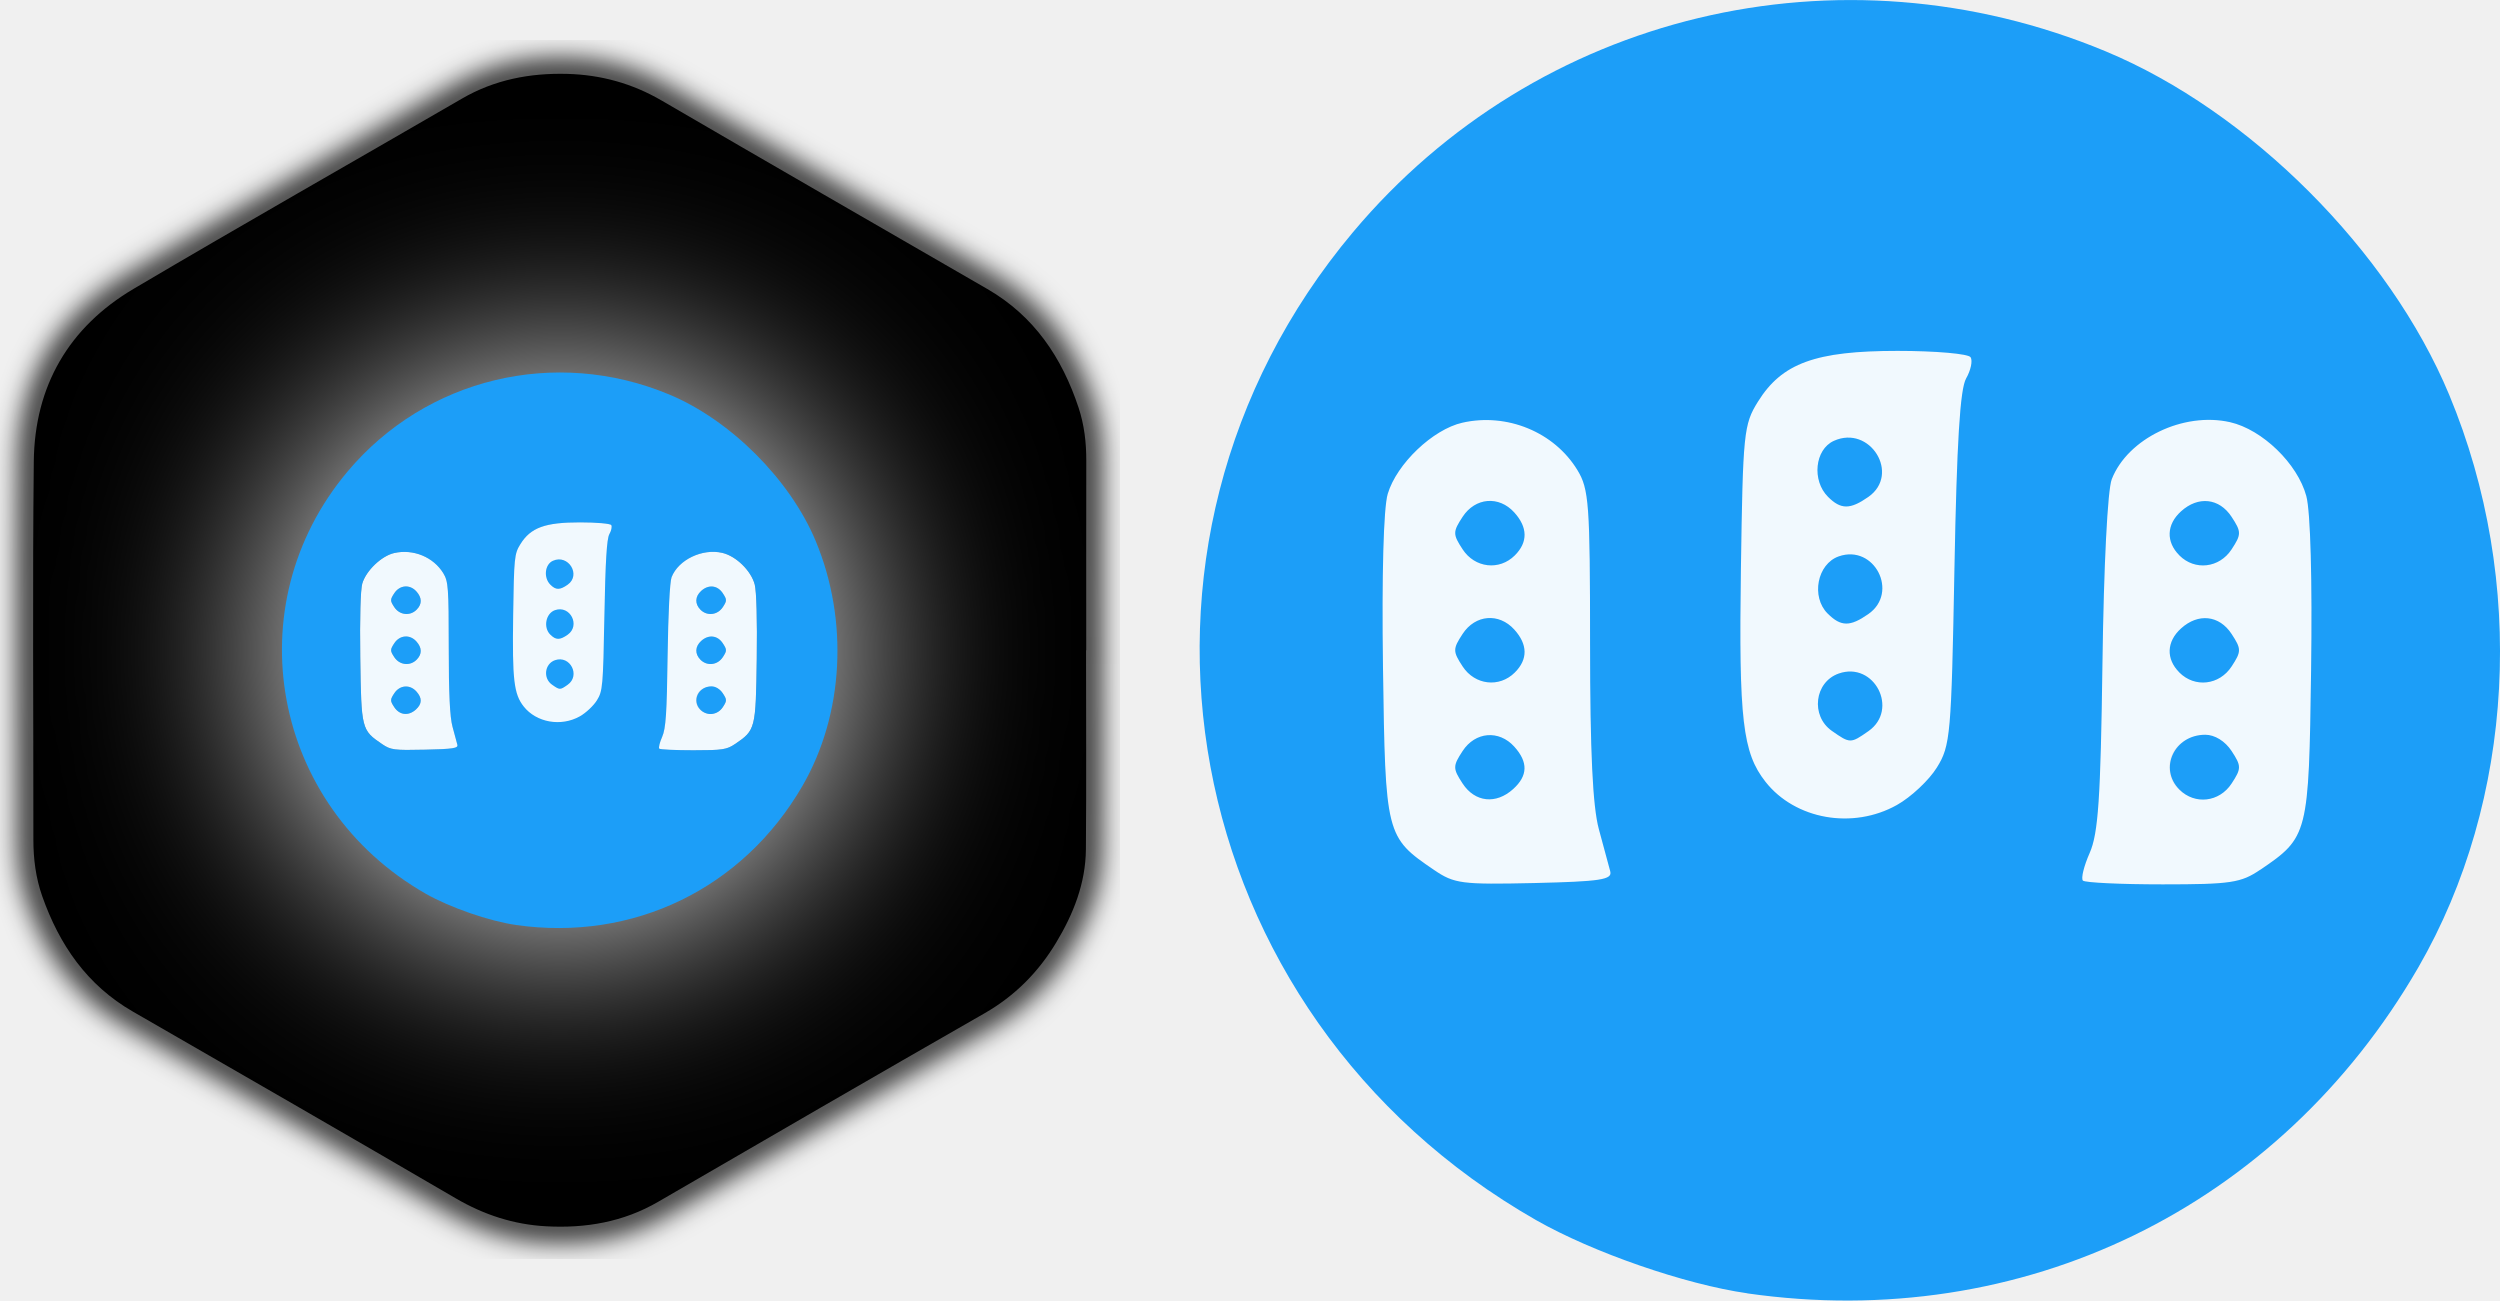
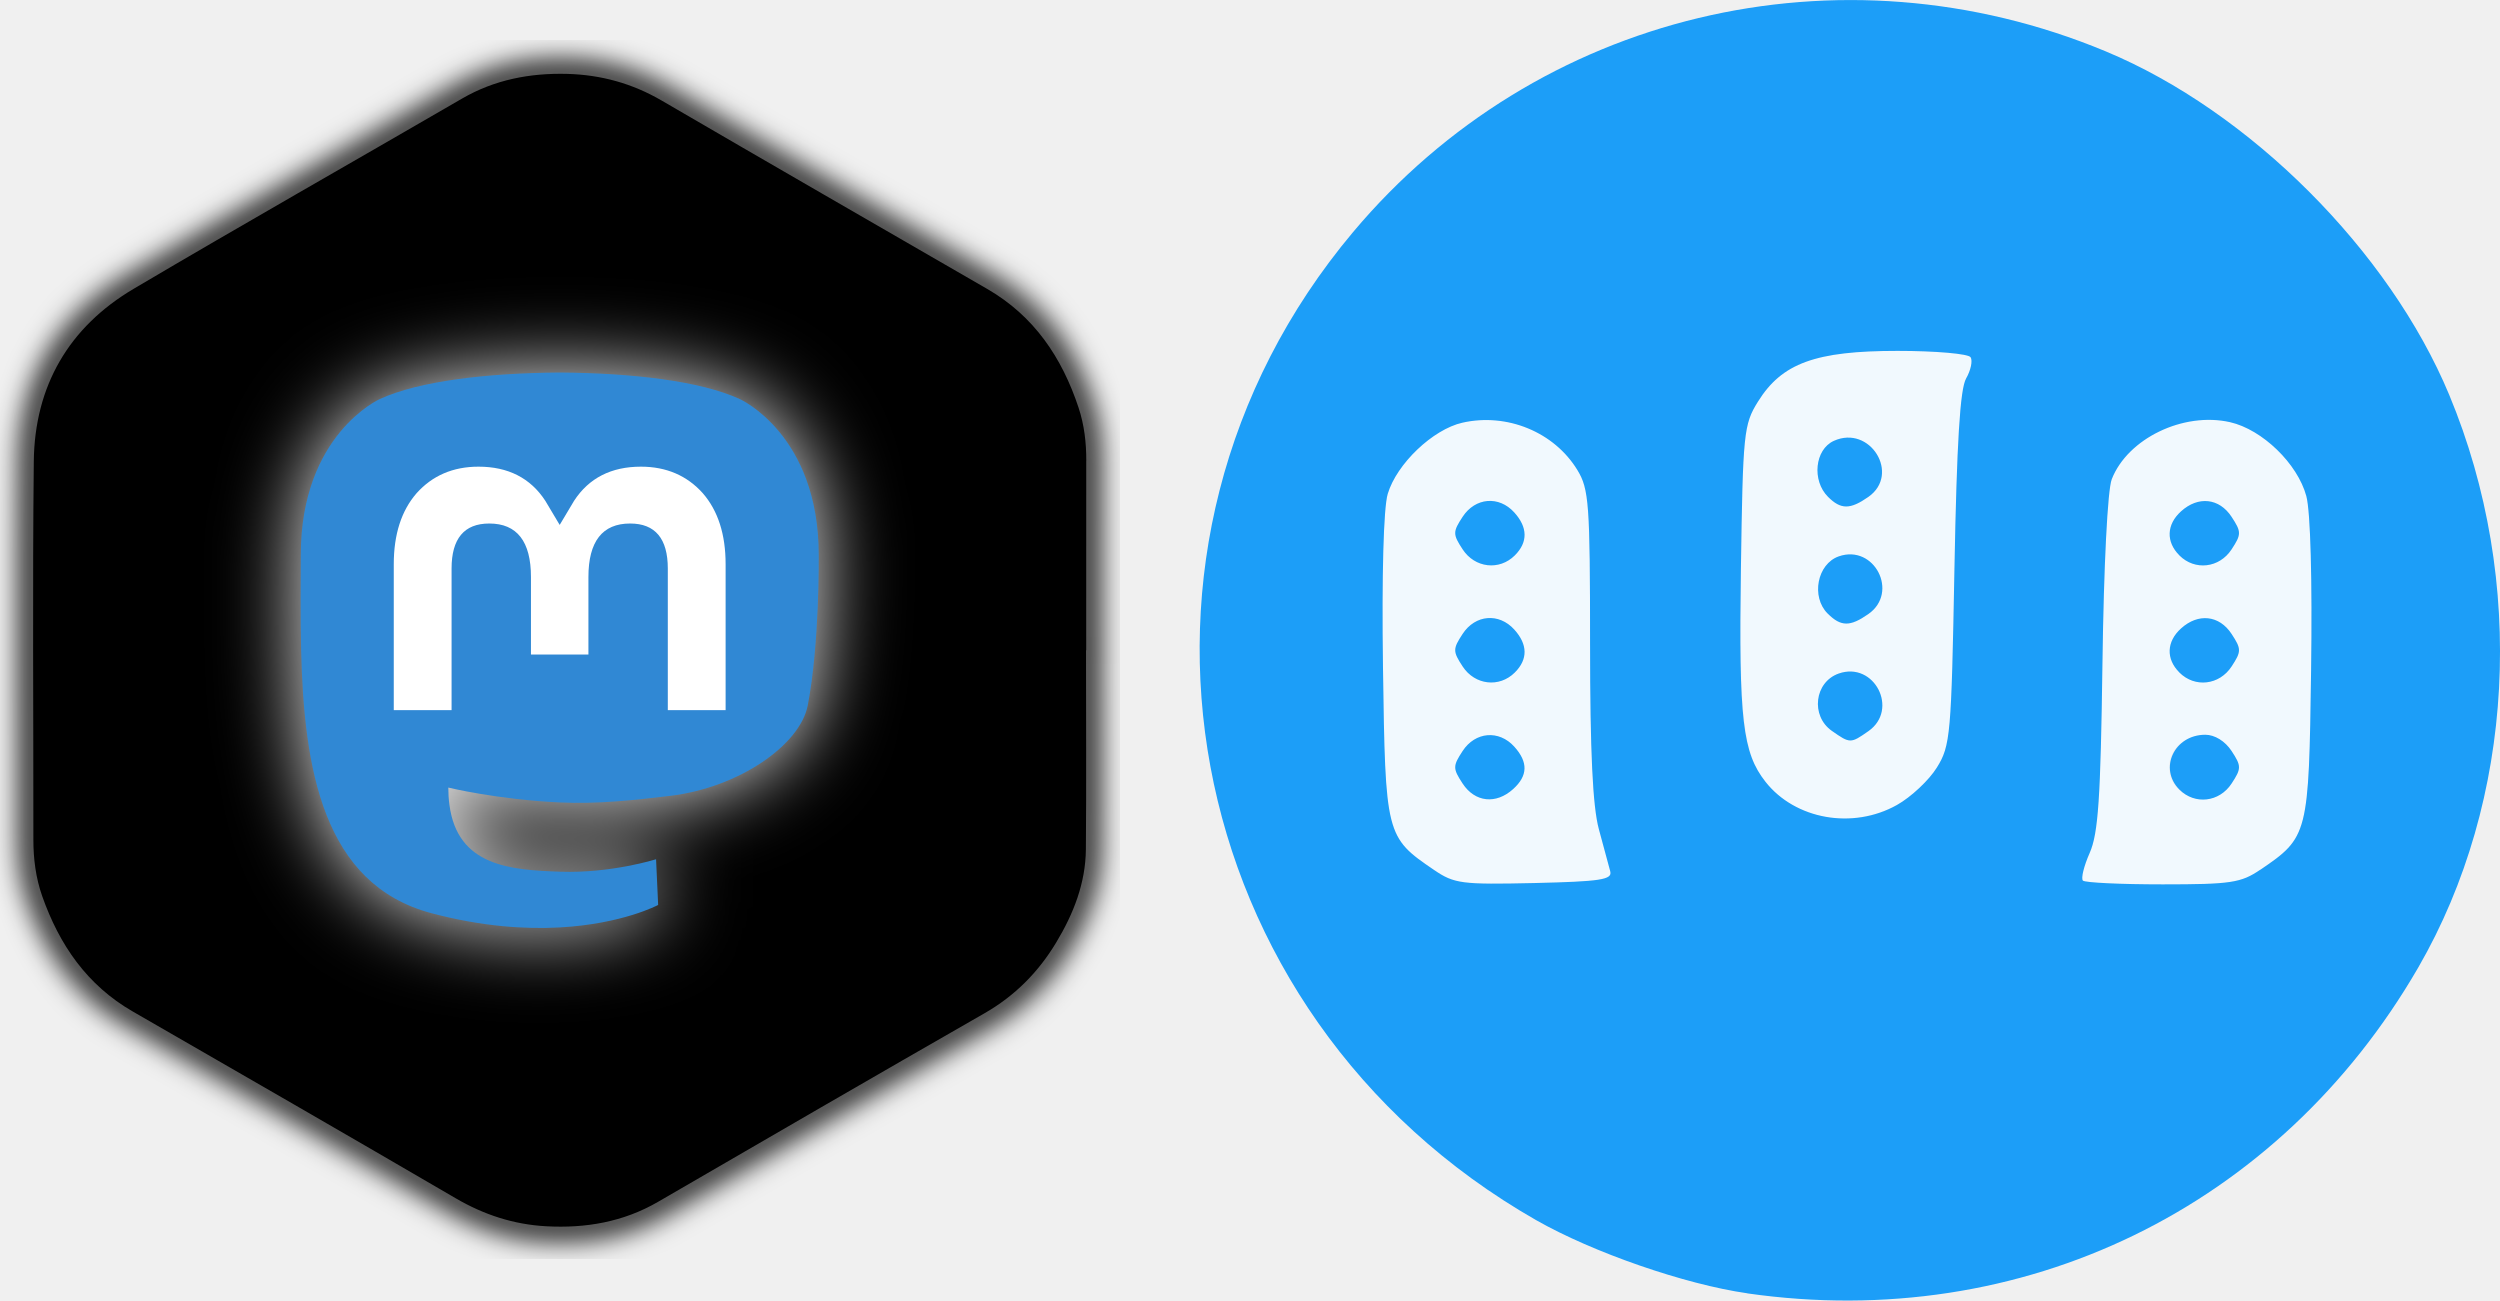
<svg xmlns="http://www.w3.org/2000/svg" width="32.555mm" height="16.935mm" viewBox="0 0 115.354 60.006" id="svg3644" version="1.1">
  <defs id="defs3646">
    <filter style="color-interpolation-filters:sRGB" id="filter4474" x="-0.48" width="1.96" y="-0.48" height="1.96">
      <feGaussianBlur stdDeviation="6.27" id="feGaussianBlur4476" />
    </filter>
    <filter style="color-interpolation-filters:sRGB" id="filter40941" x="-0.031" width="1.063" y="-0.029" height="1.057">
      <feGaussianBlur stdDeviation="0.917" id="feGaussianBlur40943" />
    </filter>
+     <filter style="color-interpolation-filters:sRGB" id="filter4351" x="-0.186" width="1.373" y="-0.174" height="1.348">
+       <feGaussianBlur stdDeviation="16.816" id="feGaussianBlur4353" />
+     </filter>
  </defs>
  <g id="layer1" transform="translate(-423.3469,-304.7429)">
-     <g id="g40953" transform="matrix(0.4088209,0,0,0.4088209,250.2739,209.522)">
-       <path transform="matrix(1.696278,0,0,1.696278,-104.6205,-305.0495)" id="path3676" d="m 383.529,347.802 c 0.003,-1.205 -0.134,-2.388 -0.513,-3.531 -1.104,-3.334 -2.96,-6.099 -6.07,-7.896 -7.226,-4.175 -14.458,-8.337 -21.667,-12.537 -1.96,-1.143 -4.048,-1.718 -6.292,-1.777 -2.474,-0.064 -4.824,0.383 -7,1.646 -7.277,4.223 -14.599,8.374 -21.843,12.654 -4.319,2.553 -6.592,6.477 -6.646,11.49 -0.088,8.382 -0.021,16.764 -0.027,25.146 -10e-4,1.291 0.158,2.553 0.586,3.77 1.14,3.24 2.981,5.927 6.028,7.682 7.17,4.13 14.342,8.258 21.487,12.428 1.877,1.096 3.855,1.744 6.012,1.861 2.635,0.145 5.141,-0.283 7.461,-1.631 7.229,-4.195 14.459,-8.387 21.712,-12.541 2.023,-1.16 3.585,-2.738 4.772,-4.713 1.146,-1.904 1.953,-3.94 1.973,-6.189 0.037,-4.416 0.011,-8.832 0.011,-13.248 h 0.012 c 0,-4.205 -0.005,-8.41 0.004,-12.614 z" style="clip-rule:evenodd;fill:none;fill-rule:evenodd;stroke:#000000;stroke-width:1.658;stroke-miterlimit:4;stroke-dasharray:none;stroke-opacity:1;filter:url(#filter40941)" />
-       <path id="path4486" d="m 545.951,284.918 c 0.006,-2.044 -0.227,-4.051 -0.87,-5.99 -1.873,-5.655 -5.021,-10.346 -10.296,-13.394 -12.257,-7.082 -24.525,-14.142 -36.753,-21.266 -3.325,-1.939 -6.867,-2.914 -10.673,-3.014 -4.197,-0.109 -8.183,0.65 -11.874,2.792 -12.344,7.163 -24.764,14.205 -37.052,21.465 -7.326,4.331 -11.182,10.987 -11.273,19.49 -0.149,14.218 -0.036,28.436 -0.046,42.655 -0.002,2.19 0.268,4.331 0.994,6.395 1.934,5.496 5.057,10.054 10.225,13.031 12.162,7.006 24.328,14.008 36.448,21.081 3.184,1.859 6.539,2.958 10.198,3.157 4.47,0.246 8.721,-0.48 12.656,-2.767 12.262,-7.116 24.526,-14.227 36.83,-21.273 3.432,-1.968 6.081,-4.644 8.095,-7.995 1.944,-3.23 3.313,-6.683 3.347,-10.498 0.063,-7.491 0.018,-14.982 0.018,-22.472 h 0.02 c 0,-7.133 -0.008,-14.266 0.006,-21.397 z" style="clip-rule:evenodd;fill-rule:evenodd;stroke-width:2" />
-       <g style="fill:#ffffff;filter:url(#filter4474)" id="g3650" transform="matrix(2,0,0,2,-359.8751,-430.1665)">
-         <path style="fill:#ffffff" d="m 413.175,373.532 c -1.166,-0.793 -1.176,-0.834 -1.233,-4.878 -0.032,-2.239 0.012,-3.848 0.114,-4.189 0.216,-0.725 1.087,-1.556 1.801,-1.717 1.075,-0.242 2.213,0.226 2.771,1.141 0.28,0.459 0.306,0.81 0.306,4.192 4.1e-4,2.61 0.063,3.919 0.213,4.47 0.117,0.429 0.24,0.885 0.274,1.014 0.053,0.198 -0.238,0.242 -1.829,0.279 -1.75,0.041 -1.931,0.017 -2.417,-0.314 z m 1.904,-1.95 c 0.356,-0.322 0.365,-0.649 0.027,-1.022 -0.37,-0.409 -0.939,-0.361 -1.245,0.105 -0.238,0.363 -0.238,0.421 0,0.784 0.296,0.452 0.803,0.507 1.218,0.133 z m 0.04,-2.81 c 0.317,-0.317 0.313,-0.675 -0.013,-1.035 -0.37,-0.409 -0.939,-0.361 -1.245,0.105 -0.238,0.363 -0.238,0.421 0,0.784 0.295,0.451 0.885,0.519 1.258,0.146 z m 0,-2.823 c 0.317,-0.317 0.313,-0.675 -0.013,-1.035 -0.37,-0.409 -0.939,-0.361 -1.245,0.105 -0.238,0.363 -0.238,0.421 0,0.784 0.295,0.451 0.885,0.519 1.258,0.146 z m 13.697,7.841 c -0.05,-0.05 0.023,-0.35 0.163,-0.667 0.207,-0.469 0.264,-1.317 0.308,-4.575 0.032,-2.361 0.124,-4.178 0.224,-4.434 0.384,-0.983 1.73,-1.632 2.854,-1.375 0.778,0.178 1.627,1 1.837,1.782 0.1,0.369 0.145,2.023 0.115,4.19 -0.055,3.979 -0.069,4.031 -1.224,4.818 -0.465,0.316 -0.709,0.353 -2.351,0.353 -1.008,0 -1.874,-0.041 -1.924,-0.091 z m 3.583,-2.34 c 0.238,-0.363 0.238,-0.421 0,-0.784 -0.434,-0.662 -1.505,-0.383 -1.505,0.392 0,0.775 1.071,1.054 1.505,0.392 z m 0,-2.823 c 0.238,-0.363 0.238,-0.421 0,-0.784 -0.296,-0.452 -0.803,-0.507 -1.218,-0.133 -0.352,0.319 -0.368,0.735 -0.04,1.062 0.373,0.373 0.963,0.305 1.258,-0.146 z m 0,-2.823 c 0.238,-0.363 0.238,-0.421 0,-0.784 -0.296,-0.452 -0.803,-0.507 -1.218,-0.133 -0.352,0.319 -0.368,0.735 -0.04,1.062 0.373,0.373 0.963,0.305 1.258,-0.146 z m -10.412,6.248 c -1.303,-0.642 -1.479,-1.358 -1.416,-5.755 0.047,-3.301 0.068,-3.502 0.409,-4.05 0.579,-0.932 1.389,-1.227 3.367,-1.227 0.918,0 1.709,0.069 1.762,0.154 0.052,0.085 0.003,0.314 -0.108,0.51 -0.147,0.257 -0.225,1.535 -0.282,4.591 -0.074,4.019 -0.096,4.263 -0.424,4.79 -0.685,1.101 -2.175,1.546 -3.308,0.987 z m 1.658,-1.865 c 0.744,-0.521 0.142,-1.689 -0.715,-1.389 -0.586,0.205 -0.684,1.02 -0.165,1.383 0.439,0.307 0.45,0.308 0.88,0.006 z m 0,-2.823 c 0.744,-0.521 0.142,-1.689 -0.715,-1.389 -0.519,0.181 -0.673,0.973 -0.267,1.379 0.319,0.319 0.539,0.321 0.982,0.011 z m 0,-2.823 c 0.781,-0.547 0.039,-1.748 -0.834,-1.35 -0.456,0.208 -0.533,0.954 -0.139,1.348 0.31,0.31 0.533,0.311 0.973,0.002 z" id="path3652" />
-         <path style="fill:#ffffff" d="m 420.725,383.738 c -1.508,-0.216 -3.728,-0.986 -5.095,-1.766 -8.684,-4.961 -10.772,-16.239 -4.409,-23.817 4.432,-5.279 11.724,-7.029 18.145,-4.356 3.47,1.445 6.834,4.808 8.279,8.279 1.869,4.49 1.583,9.778 -0.746,13.806 -3.353,5.797 -9.545,8.805 -16.173,7.856 z" id="path3654" />
-       </g>
-       <g transform="matrix(2,0,0,2,-359.8751,-430.1665)" id="g3642">
-         <path id="path3646" d="m 413.175,373.532 c -1.166,-0.793 -1.176,-0.834 -1.233,-4.878 -0.032,-2.239 0.012,-3.848 0.114,-4.189 0.216,-0.725 1.087,-1.556 1.801,-1.717 1.075,-0.242 2.213,0.226 2.771,1.141 0.28,0.459 0.306,0.81 0.306,4.192 4.1e-4,2.61 0.063,3.919 0.213,4.47 0.117,0.429 0.24,0.885 0.274,1.014 0.053,0.198 -0.238,0.242 -1.829,0.279 -1.75,0.041 -1.931,0.017 -2.417,-0.314 z m 1.904,-1.95 c 0.356,-0.322 0.365,-0.649 0.027,-1.022 -0.37,-0.409 -0.939,-0.361 -1.245,0.105 -0.238,0.363 -0.238,0.421 0,0.784 0.296,0.452 0.803,0.507 1.218,0.133 z m 0.04,-2.81 c 0.317,-0.317 0.313,-0.675 -0.013,-1.035 -0.37,-0.409 -0.939,-0.361 -1.245,0.105 -0.238,0.363 -0.238,0.421 0,0.784 0.295,0.451 0.885,0.519 1.258,0.146 z m 0,-2.823 c 0.317,-0.317 0.313,-0.675 -0.013,-1.035 -0.37,-0.409 -0.939,-0.361 -1.245,0.105 -0.238,0.363 -0.238,0.421 0,0.784 0.295,0.451 0.885,0.519 1.258,0.146 z m 13.697,7.841 c -0.05,-0.05 0.023,-0.35 0.163,-0.667 0.207,-0.469 0.264,-1.317 0.308,-4.575 0.032,-2.361 0.124,-4.178 0.224,-4.434 0.384,-0.983 1.73,-1.632 2.854,-1.375 0.778,0.178 1.627,1 1.837,1.782 0.1,0.369 0.145,2.023 0.115,4.19 -0.055,3.979 -0.069,4.031 -1.224,4.818 -0.465,0.316 -0.709,0.353 -2.351,0.353 -1.008,0 -1.874,-0.041 -1.924,-0.091 z m 3.583,-2.34 c 0.238,-0.363 0.238,-0.421 0,-0.784 -0.434,-0.662 -1.505,-0.383 -1.505,0.392 0,0.775 1.071,1.054 1.505,0.392 z m 0,-2.823 c 0.238,-0.363 0.238,-0.421 0,-0.784 -0.296,-0.452 -0.803,-0.507 -1.218,-0.133 -0.352,0.319 -0.368,0.735 -0.04,1.062 0.373,0.373 0.963,0.305 1.258,-0.146 z m 0,-2.823 c 0.238,-0.363 0.238,-0.421 0,-0.784 -0.296,-0.452 -0.803,-0.507 -1.218,-0.133 -0.352,0.319 -0.368,0.735 -0.04,1.062 0.373,0.373 0.963,0.305 1.258,-0.146 z m -10.412,6.248 c -1.303,-0.642 -1.479,-1.358 -1.416,-5.755 0.047,-3.301 0.068,-3.502 0.409,-4.05 0.579,-0.932 1.389,-1.227 3.367,-1.227 0.918,0 1.709,0.069 1.762,0.154 0.052,0.085 0.003,0.314 -0.108,0.51 -0.147,0.257 -0.225,1.535 -0.282,4.591 -0.074,4.019 -0.096,4.263 -0.424,4.79 -0.685,1.101 -2.175,1.546 -3.308,0.987 z m 1.658,-1.865 c 0.744,-0.521 0.142,-1.689 -0.715,-1.389 -0.586,0.205 -0.684,1.02 -0.165,1.383 0.439,0.307 0.45,0.308 0.88,0.006 z m 0,-2.823 c 0.744,-0.521 0.142,-1.689 -0.715,-1.389 -0.519,0.181 -0.673,0.973 -0.267,1.379 0.319,0.319 0.539,0.321 0.982,0.011 z m 0,-2.823 c 0.781,-0.547 0.039,-1.748 -0.834,-1.35 -0.456,0.208 -0.533,0.954 -0.139,1.348 0.31,0.31 0.533,0.311 0.973,0.002 z" style="fill:#f1f9fe" />
-         <path id="path3644" d="m 420.725,383.738 c -1.508,-0.216 -3.728,-0.986 -5.095,-1.766 -8.684,-4.961 -10.772,-16.239 -4.409,-23.817 4.432,-5.279 11.724,-7.029 18.145,-4.356 3.47,1.445 6.834,4.808 8.279,8.279 1.869,4.49 1.583,9.778 -0.746,13.806 -3.353,5.797 -9.545,8.805 -16.173,7.856 z m -3.304,-10.171 c -0.034,-0.129 -0.158,-0.586 -0.274,-1.014 -0.15,-0.551 -0.212,-1.86 -0.213,-4.47 -5.4e-4,-3.382 -0.026,-3.733 -0.306,-4.192 -0.558,-0.915 -1.696,-1.384 -2.771,-1.141 -0.714,0.161 -1.585,0.992 -1.801,1.717 -0.101,0.341 -0.145,1.95 -0.114,4.189 0.057,4.044 0.067,4.085 1.233,4.878 0.486,0.331 0.667,0.354 2.417,0.314 1.591,-0.037 1.881,-0.081 1.829,-0.279 z m -3.559,-2.118 c -0.238,-0.363 -0.238,-0.421 0,-0.784 0.305,-0.466 0.875,-0.514 1.245,-0.105 0.337,0.373 0.329,0.7 -0.027,1.022 -0.414,0.375 -0.921,0.32 -1.218,-0.133 z m 0,-2.823 c -0.238,-0.363 -0.238,-0.421 0,-0.784 0.305,-0.466 0.875,-0.514 1.245,-0.105 0.326,0.36 0.331,0.718 0.013,1.035 -0.373,0.373 -0.963,0.305 -1.258,-0.146 z m 0,-2.823 c -0.238,-0.363 -0.238,-0.421 0,-0.784 0.305,-0.466 0.875,-0.514 1.245,-0.105 0.326,0.36 0.331,0.718 0.013,1.035 -0.373,0.373 -0.963,0.305 -1.258,-0.146 z m 19.23,7.725 c 1.156,-0.787 1.169,-0.839 1.224,-4.818 0.03,-2.168 -0.015,-3.821 -0.115,-4.19 -0.21,-0.781 -1.059,-1.604 -1.837,-1.782 -1.124,-0.256 -2.47,0.392 -2.854,1.375 -0.1,0.257 -0.192,2.073 -0.224,4.434 -0.044,3.258 -0.101,4.106 -0.308,4.575 -0.14,0.316 -0.213,0.616 -0.163,0.667 0.05,0.05 0.916,0.091 1.924,0.091 1.643,0 1.887,-0.037 2.351,-0.353 z m -1.951,-1.933 c -0.507,-0.507 -0.123,-1.322 0.624,-1.322 0.229,0 0.478,0.154 0.634,0.392 0.238,0.363 0.238,0.421 0,0.784 -0.295,0.451 -0.885,0.519 -1.258,0.146 z m 0,-2.823 c -0.327,-0.327 -0.312,-0.744 0.04,-1.062 0.414,-0.375 0.921,-0.32 1.218,0.133 0.238,0.363 0.238,0.421 0,0.784 -0.295,0.451 -0.885,0.519 -1.258,0.146 z m 0,-2.823 c -0.327,-0.327 -0.312,-0.744 0.04,-1.062 0.414,-0.375 0.921,-0.32 1.218,0.133 0.238,0.363 0.238,0.421 0,0.784 -0.295,0.451 -0.885,0.519 -1.258,0.146 z m -6.809,6.017 c 0.34,-0.191 0.773,-0.597 0.962,-0.902 0.328,-0.527 0.349,-0.771 0.424,-4.79 0.057,-3.056 0.135,-4.334 0.282,-4.591 0.112,-0.196 0.161,-0.425 0.108,-0.51 -0.052,-0.085 -0.843,-0.154 -1.762,-0.154 -1.979,0 -2.788,0.295 -3.367,1.227 -0.341,0.548 -0.361,0.749 -0.409,4.05 -0.052,3.618 0.04,4.407 0.593,5.111 0.716,0.91 2.107,1.156 3.169,0.559 z m -1.568,-1.786 c -0.519,-0.363 -0.421,-1.178 0.165,-1.383 0.857,-0.3 1.458,0.869 0.715,1.389 -0.43,0.301 -0.441,0.301 -0.88,-0.006 z m -0.102,-2.828 c -0.406,-0.406 -0.252,-1.197 0.267,-1.379 0.857,-0.3 1.458,0.869 0.715,1.389 -0.443,0.31 -0.663,0.308 -0.982,-0.011 z m 0.008,-2.815 c -0.394,-0.394 -0.317,-1.14 0.139,-1.348 0.873,-0.398 1.615,0.803 0.834,1.35 -0.44,0.308 -0.663,0.308 -0.973,-0.002 z" style="fill:#1c9ef8" />
-       </g>
-     </g>
+     <g transform="matrix(0.8176417,0,0,0.8176417,103.1494,33.66098)" id="g3650" style="fill:#ffffff;filter:url(#filter4474)" />
    <g id="g1891" transform="matrix(1.914037,0,0,1.914037,-301.312,-370.0711)">
      <path style="fill:#f1f9fe" d="m 413.175,373.532 c -1.166,-0.793 -1.176,-0.834 -1.233,-4.878 -0.032,-2.239 0.012,-3.848 0.114,-4.189 0.216,-0.725 1.087,-1.556 1.801,-1.717 1.075,-0.242 2.213,0.226 2.771,1.141 0.28,0.459 0.306,0.81 0.306,4.192 4.1e-4,2.61 0.063,3.919 0.213,4.47 0.117,0.429 0.24,0.885 0.274,1.014 0.053,0.198 -0.238,0.242 -1.829,0.279 -1.75,0.041 -1.931,0.017 -2.417,-0.314 z m 1.904,-1.95 c 0.356,-0.322 0.365,-0.649 0.027,-1.022 -0.37,-0.409 -0.939,-0.361 -1.245,0.105 -0.238,0.363 -0.238,0.421 0,0.784 0.296,0.452 0.803,0.507 1.218,0.133 z m 0.04,-2.81 c 0.317,-0.317 0.313,-0.675 -0.013,-1.035 -0.37,-0.409 -0.939,-0.361 -1.245,0.105 -0.238,0.363 -0.238,0.421 0,0.784 0.295,0.451 0.885,0.519 1.258,0.146 z m 0,-2.823 c 0.317,-0.317 0.313,-0.675 -0.013,-1.035 -0.37,-0.409 -0.939,-0.361 -1.245,0.105 -0.238,0.363 -0.238,0.421 0,0.784 0.295,0.451 0.885,0.519 1.258,0.146 z m 13.697,7.841 c -0.05,-0.05 0.023,-0.35 0.163,-0.667 0.207,-0.469 0.264,-1.317 0.308,-4.575 0.032,-2.361 0.124,-4.178 0.224,-4.434 0.384,-0.983 1.73,-1.632 2.854,-1.375 0.778,0.178 1.627,1 1.837,1.782 0.1,0.369 0.145,2.023 0.115,4.19 -0.055,3.979 -0.069,4.031 -1.224,4.818 -0.465,0.316 -0.709,0.353 -2.351,0.353 -1.008,0 -1.874,-0.041 -1.924,-0.091 z m 3.583,-2.34 c 0.238,-0.363 0.238,-0.421 0,-0.784 -0.434,-0.662 -1.505,-0.383 -1.505,0.392 0,0.775 1.071,1.054 1.505,0.392 z m 0,-2.823 c 0.238,-0.363 0.238,-0.421 0,-0.784 -0.296,-0.452 -0.803,-0.507 -1.218,-0.133 -0.352,0.319 -0.368,0.735 -0.04,1.062 0.373,0.373 0.963,0.305 1.258,-0.146 z m 0,-2.823 c 0.238,-0.363 0.238,-0.421 0,-0.784 -0.296,-0.452 -0.803,-0.507 -1.218,-0.133 -0.352,0.319 -0.368,0.735 -0.04,1.062 0.373,0.373 0.963,0.305 1.258,-0.146 z m -10.412,6.248 c -1.303,-0.642 -1.479,-1.358 -1.416,-5.755 0.047,-3.301 0.068,-3.502 0.409,-4.05 0.579,-0.932 1.389,-1.227 3.367,-1.227 0.918,0 1.709,0.069 1.762,0.154 0.052,0.085 0.003,0.314 -0.108,0.51 -0.147,0.257 -0.225,1.535 -0.282,4.591 -0.074,4.019 -0.096,4.263 -0.424,4.79 -0.685,1.101 -2.175,1.546 -3.308,0.987 z m 1.658,-1.865 c 0.744,-0.521 0.142,-1.689 -0.715,-1.389 -0.586,0.205 -0.684,1.02 -0.165,1.383 0.439,0.307 0.45,0.308 0.88,0.006 z m 0,-2.823 c 0.744,-0.521 0.142,-1.689 -0.715,-1.389 -0.519,0.181 -0.673,0.973 -0.267,1.379 0.319,0.319 0.539,0.321 0.982,0.011 z m 0,-2.823 c 0.781,-0.547 0.039,-1.748 -0.834,-1.35 -0.456,0.208 -0.533,0.954 -0.139,1.348 0.31,0.31 0.533,0.311 0.973,0.002 z" id="path1887" />
      <path style="fill:#1c9ef8" d="m 420.725,383.738 c -1.508,-0.216 -3.728,-0.986 -5.095,-1.766 -8.684,-4.961 -10.772,-16.239 -4.409,-23.817 4.432,-5.279 11.724,-7.029 18.145,-4.356 3.47,1.445 6.834,4.808 8.279,8.279 1.869,4.49 1.583,9.778 -0.746,13.806 -3.353,5.797 -9.545,8.805 -16.173,7.856 z m -3.304,-10.171 c -0.034,-0.129 -0.158,-0.586 -0.274,-1.014 -0.15,-0.551 -0.212,-1.86 -0.213,-4.47 -5.4e-4,-3.382 -0.026,-3.733 -0.306,-4.192 -0.558,-0.915 -1.696,-1.384 -2.771,-1.141 -0.714,0.161 -1.585,0.992 -1.801,1.717 -0.101,0.341 -0.145,1.95 -0.114,4.189 0.057,4.044 0.067,4.085 1.233,4.878 0.486,0.331 0.667,0.354 2.417,0.314 1.591,-0.037 1.881,-0.081 1.829,-0.279 z m -3.559,-2.118 c -0.238,-0.363 -0.238,-0.421 0,-0.784 0.305,-0.466 0.875,-0.514 1.245,-0.105 0.337,0.373 0.329,0.7 -0.027,1.022 -0.414,0.375 -0.921,0.32 -1.218,-0.133 z m 0,-2.823 c -0.238,-0.363 -0.238,-0.421 0,-0.784 0.305,-0.466 0.875,-0.514 1.245,-0.105 0.326,0.36 0.331,0.718 0.013,1.035 -0.373,0.373 -0.963,0.305 -1.258,-0.146 z m 0,-2.823 c -0.238,-0.363 -0.238,-0.421 0,-0.784 0.305,-0.466 0.875,-0.514 1.245,-0.105 0.326,0.36 0.331,0.718 0.013,1.035 -0.373,0.373 -0.963,0.305 -1.258,-0.146 z m 19.23,7.725 c 1.156,-0.787 1.169,-0.839 1.224,-4.818 0.03,-2.168 -0.015,-3.821 -0.115,-4.19 -0.21,-0.781 -1.059,-1.604 -1.837,-1.782 -1.124,-0.256 -2.47,0.392 -2.854,1.375 -0.1,0.257 -0.192,2.073 -0.224,4.434 -0.044,3.258 -0.101,4.106 -0.308,4.575 -0.14,0.316 -0.213,0.616 -0.163,0.667 0.05,0.05 0.916,0.091 1.924,0.091 1.643,0 1.887,-0.037 2.351,-0.353 z m -1.951,-1.933 c -0.507,-0.507 -0.123,-1.322 0.624,-1.322 0.229,0 0.478,0.154 0.634,0.392 0.238,0.363 0.238,0.421 0,0.784 -0.295,0.451 -0.885,0.519 -1.258,0.146 z m 0,-2.823 c -0.327,-0.327 -0.312,-0.744 0.04,-1.062 0.414,-0.375 0.921,-0.32 1.218,0.133 0.238,0.363 0.238,0.421 0,0.784 -0.295,0.451 -0.885,0.519 -1.258,0.146 z m 0,-2.823 c -0.327,-0.327 -0.312,-0.744 0.04,-1.062 0.414,-0.375 0.921,-0.32 1.218,0.133 0.238,0.363 0.238,0.421 0,0.784 -0.295,0.451 -0.885,0.519 -1.258,0.146 z m -6.809,6.017 c 0.34,-0.191 0.773,-0.597 0.962,-0.902 0.328,-0.527 0.349,-0.771 0.424,-4.79 0.057,-3.056 0.135,-4.334 0.282,-4.591 0.112,-0.196 0.161,-0.425 0.108,-0.51 -0.052,-0.085 -0.843,-0.154 -1.762,-0.154 -1.979,0 -2.788,0.295 -3.367,1.227 -0.341,0.548 -0.361,0.749 -0.409,4.05 -0.052,3.618 0.04,4.407 0.593,5.111 0.716,0.91 2.107,1.156 3.169,0.559 z m -1.568,-1.786 c -0.519,-0.363 -0.421,-1.178 0.165,-1.383 0.857,-0.3 1.458,0.869 0.715,1.389 -0.43,0.301 -0.441,0.301 -0.88,-0.006 z m -0.102,-2.828 c -0.406,-0.406 -0.252,-1.197 0.267,-1.379 0.857,-0.3 1.458,0.869 0.715,1.389 -0.443,0.31 -0.663,0.308 -0.982,-0.011 z m 0.008,-2.815 c -0.394,-0.394 -0.317,-1.14 0.139,-1.348 0.873,-0.398 1.615,0.803 0.834,1.35 -0.44,0.308 -0.663,0.308 -0.973,-0.002 z" id="path1889" />
    </g>
+     <g id="g4361">
+       <path transform="matrix(0.6934736,0,0,0.6934736,207.5028,84.8114)" id="path3676" d="m 383.529,347.802 c 0.003,-1.205 -0.134,-2.388 -0.513,-3.531 -1.104,-3.334 -2.96,-6.099 -6.07,-7.896 -7.226,-4.175 -14.458,-8.337 -21.667,-12.537 -1.96,-1.143 -4.048,-1.718 -6.292,-1.777 -2.474,-0.064 -4.824,0.383 -7,1.646 -7.277,4.223 -14.599,8.374 -21.843,12.654 -4.319,2.553 -6.592,6.477 -6.646,11.49 -0.088,8.382 -0.021,16.764 -0.027,25.146 -10e-4,1.291 0.158,2.553 0.586,3.77 1.14,3.24 2.981,5.927 6.028,7.682 7.17,4.13 14.342,8.258 21.487,12.428 1.877,1.096 3.855,1.744 6.012,1.861 2.635,0.145 5.141,-0.283 7.461,-1.631 7.229,-4.195 14.459,-8.387 21.712,-12.541 2.023,-1.16 3.585,-2.738 4.772,-4.713 1.146,-1.904 1.953,-3.94 1.973,-6.189 0.037,-4.416 0.011,-8.832 0.011,-13.248 l 0.012,0 c 0,-4.205 -0.005,-8.41 0.004,-12.614 z" style="clip-rule:evenodd;fill:none;fill-rule:evenodd;stroke:#000000;stroke-width:1.658;stroke-miterlimit:4;stroke-dasharray:none;stroke-opacity:1;filter:url(#filter40941)" />
+       <path id="path4486" d="m 473.47,326.003 c 0.002,-0.836 -0.093,-1.656 -0.356,-2.449 -0.766,-2.312 -2.053,-4.229 -4.209,-5.476 -5.011,-2.895 -10.026,-5.781 -15.025,-8.694 -1.359,-0.793 -2.807,-1.191 -4.363,-1.232 -1.716,-0.044 -3.345,0.266 -4.854,1.141 -5.046,2.929 -10.124,5.807 -15.148,8.775 -2.995,1.77 -4.571,4.492 -4.609,7.968 -0.061,5.813 -0.015,11.625 -0.019,17.438 -8.2e-4,0.895 0.11,1.77 0.406,2.614 0.791,2.247 2.067,4.11 4.18,5.327 4.972,2.864 9.946,5.727 14.901,8.618 1.302,0.76 2.673,1.209 4.169,1.291 1.827,0.101 3.565,-0.196 5.174,-1.131 5.013,-2.909 10.027,-5.816 15.057,-8.697 1.403,-0.804 2.486,-1.899 3.309,-3.268 0.795,-1.32 1.354,-2.732 1.368,-4.292 0.026,-3.062 0.007,-6.125 0.007,-9.187 l 0.008,0 c 0,-2.916 -0.003,-5.832 0.002,-8.747 z" style="clip-rule:evenodd;fill-rule:evenodd;stroke-width:2" />
+       <g style="fill:#ececec;fill-opacity:1;filter:url(#filter4351)" id="g3461" transform="matrix(0.1104695,0,0,0.1104695,437.2184,321.9309)">
+         <path id="path3463" d="m 211.807,139.088 c -3.181,16.366 -28.492,34.278 -57.562,37.749 -15.159,1.809 -30.084,3.471 -45.999,2.741 -26.027,-1.192 -46.565,-6.213 -46.565,-6.213 0,2.534 0.156,4.946 0.469,7.202 3.384,25.686 25.47,27.225 46.391,27.942 21.116,0.723 39.919,-5.206 39.919,-5.206 l 0.868,19.09 c 0,0 -14.77,7.931 -41.081,9.39 -14.509,0.797 -32.524,-0.365 -53.506,-5.919 C 9.232,213.82 1.406,165.311 0.209,116.091 -0.156,101.478 0.069,87.698 0.069,76.172 0.069,25.843 33.045,11.09 33.045,11.09 49.672,3.454 78.204,0.242 107.865,0 l 0.729,0 c 29.661,0.242 58.211,3.454 74.838,11.09 0,0 32.975,14.752 32.975,65.082 0,0 0.414,37.134 -4.599,62.915" style="fill:#ececec;fill-opacity:1" />
+         <path id="path3465" d="m 177.51,80.077 0,60.941 -24.144,0 0,-59.15 c 0,-12.469 -5.246,-18.797 -15.74,-18.797 -11.602,0 -17.418,7.508 -17.418,22.352 l 0,32.376 -24.001,0 0,-32.376 c 0,-14.845 -5.816,-22.352 -17.419,-22.352 -10.494,0 -15.74,6.329 -15.74,18.797 l 0,59.15 -24.144,0 0,-60.941 c 0,-12.455 3.171,-22.352 9.541,-29.675 6.569,-7.322 15.171,-11.076 25.85,-11.076 12.355,0 21.711,4.749 27.898,14.248 l 6.014,10.081 6.015,-10.081 c 6.185,-9.499 15.541,-14.248 27.898,-14.248 10.678,0 19.28,3.754 25.85,11.076 6.369,7.322 9.54,17.22 9.54,29.675" style="fill:#ececec;fill-opacity:1" />
+       </g>
+       <g transform="matrix(0.1104695,0,0,0.1104695,437.2184,321.9309)" id="g3457">
+         <path style="fill:#3088d4" d="m 211.807,139.088 c -3.181,16.366 -28.492,34.278 -57.562,37.749 -15.159,1.809 -30.084,3.471 -45.999,2.741 -26.027,-1.192 -46.565,-6.213 -46.565,-6.213 0,2.534 0.156,4.946 0.469,7.202 3.384,25.686 25.47,27.225 46.391,27.942 21.116,0.723 39.919,-5.206 39.919,-5.206 l 0.868,19.09 c 0,0 -14.77,7.931 -41.081,9.39 -14.509,0.797 -32.524,-0.365 -53.506,-5.919 C 9.232,213.82 1.406,165.311 0.209,116.091 -0.156,101.478 0.069,87.698 0.069,76.172 0.069,25.843 33.045,11.09 33.045,11.09 49.672,3.454 78.204,0.242 107.865,0 l 0.729,0 c 29.661,0.242 58.211,3.454 74.838,11.09 0,0 32.975,14.752 32.975,65.082 0,0 0.414,37.134 -4.599,62.915" id="path3447" />
+         <path style="fill:#ffffff" d="m 177.51,80.077 0,60.941 -24.144,0 0,-59.15 c 0,-12.469 -5.246,-18.797 -15.74,-18.797 -11.602,0 -17.418,7.508 -17.418,22.352 l 0,32.376 -24.001,0 0,-32.376 c 0,-14.845 -5.816,-22.352 -17.419,-22.352 -10.494,0 -15.74,6.329 -15.74,18.797 l 0,59.15 -24.144,0 0,-60.941 c 0,-12.455 3.171,-22.352 9.541,-29.675 6.569,-7.322 15.171,-11.076 25.85,-11.076 12.355,0 21.711,4.749 27.898,14.248 l 6.014,10.081 6.015,-10.081 c 6.185,-9.499 15.541,-14.248 27.898,-14.248 10.678,0 19.28,3.754 25.85,11.076 6.369,7.322 9.54,17.22 9.54,29.675" id="path3449" />
+       </g>
+     </g>
+     <g transform="matrix(0.2586098,0,0,0.2586098,549.8224,303.5302)" id="g4355">
+       <path style="fill:#3088d4" d="m 211.807,139.088 c -3.181,16.366 -28.492,34.278 -57.562,37.749 -15.159,1.809 -30.084,3.471 -45.999,2.741 -26.027,-1.192 -46.565,-6.213 -46.565,-6.213 0,2.534 0.156,4.946 0.469,7.202 3.384,25.686 25.47,27.225 46.391,27.942 21.116,0.723 39.919,-5.206 39.919,-5.206 l 0.868,19.09 c 0,0 -14.77,7.931 -41.081,9.39 -14.509,0.797 -32.524,-0.365 -53.506,-5.919 C 9.232,213.82 1.406,165.311 0.209,116.091 -0.156,101.478 0.069,87.698 0.069,76.172 0.069,25.843 33.045,11.09 33.045,11.09 49.672,3.454 78.204,0.242 107.865,0 l 0.729,0 c 29.661,0.242 58.211,3.454 74.838,11.09 0,0 32.975,14.752 32.975,65.082 0,0 0.414,37.134 -4.599,62.915" id="path4357" />
+       <path style="fill:#ffffff" d="m 177.51,80.077 0,60.941 -24.144,0 0,-59.15 c 0,-12.469 -5.246,-18.797 -15.74,-18.797 -11.602,0 -17.418,7.508 -17.418,22.352 l 0,32.376 -24.001,0 0,-32.376 c 0,-14.845 -5.816,-22.352 -17.419,-22.352 -10.494,0 -15.74,6.329 -15.74,18.797 l 0,59.15 -24.144,0 0,-60.941 c 0,-12.455 3.171,-22.352 9.541,-29.675 6.569,-7.322 15.171,-11.076 25.85,-11.076 12.355,0 21.711,4.749 27.898,14.248 l 6.014,10.081 6.015,-10.081 c 6.185,-9.499 15.541,-14.248 27.898,-14.248 10.678,0 19.28,3.754 25.85,11.076 6.369,7.322 9.54,17.22 9.54,29.675" id="path4359" />
+     </g>
  </g>
</svg>
